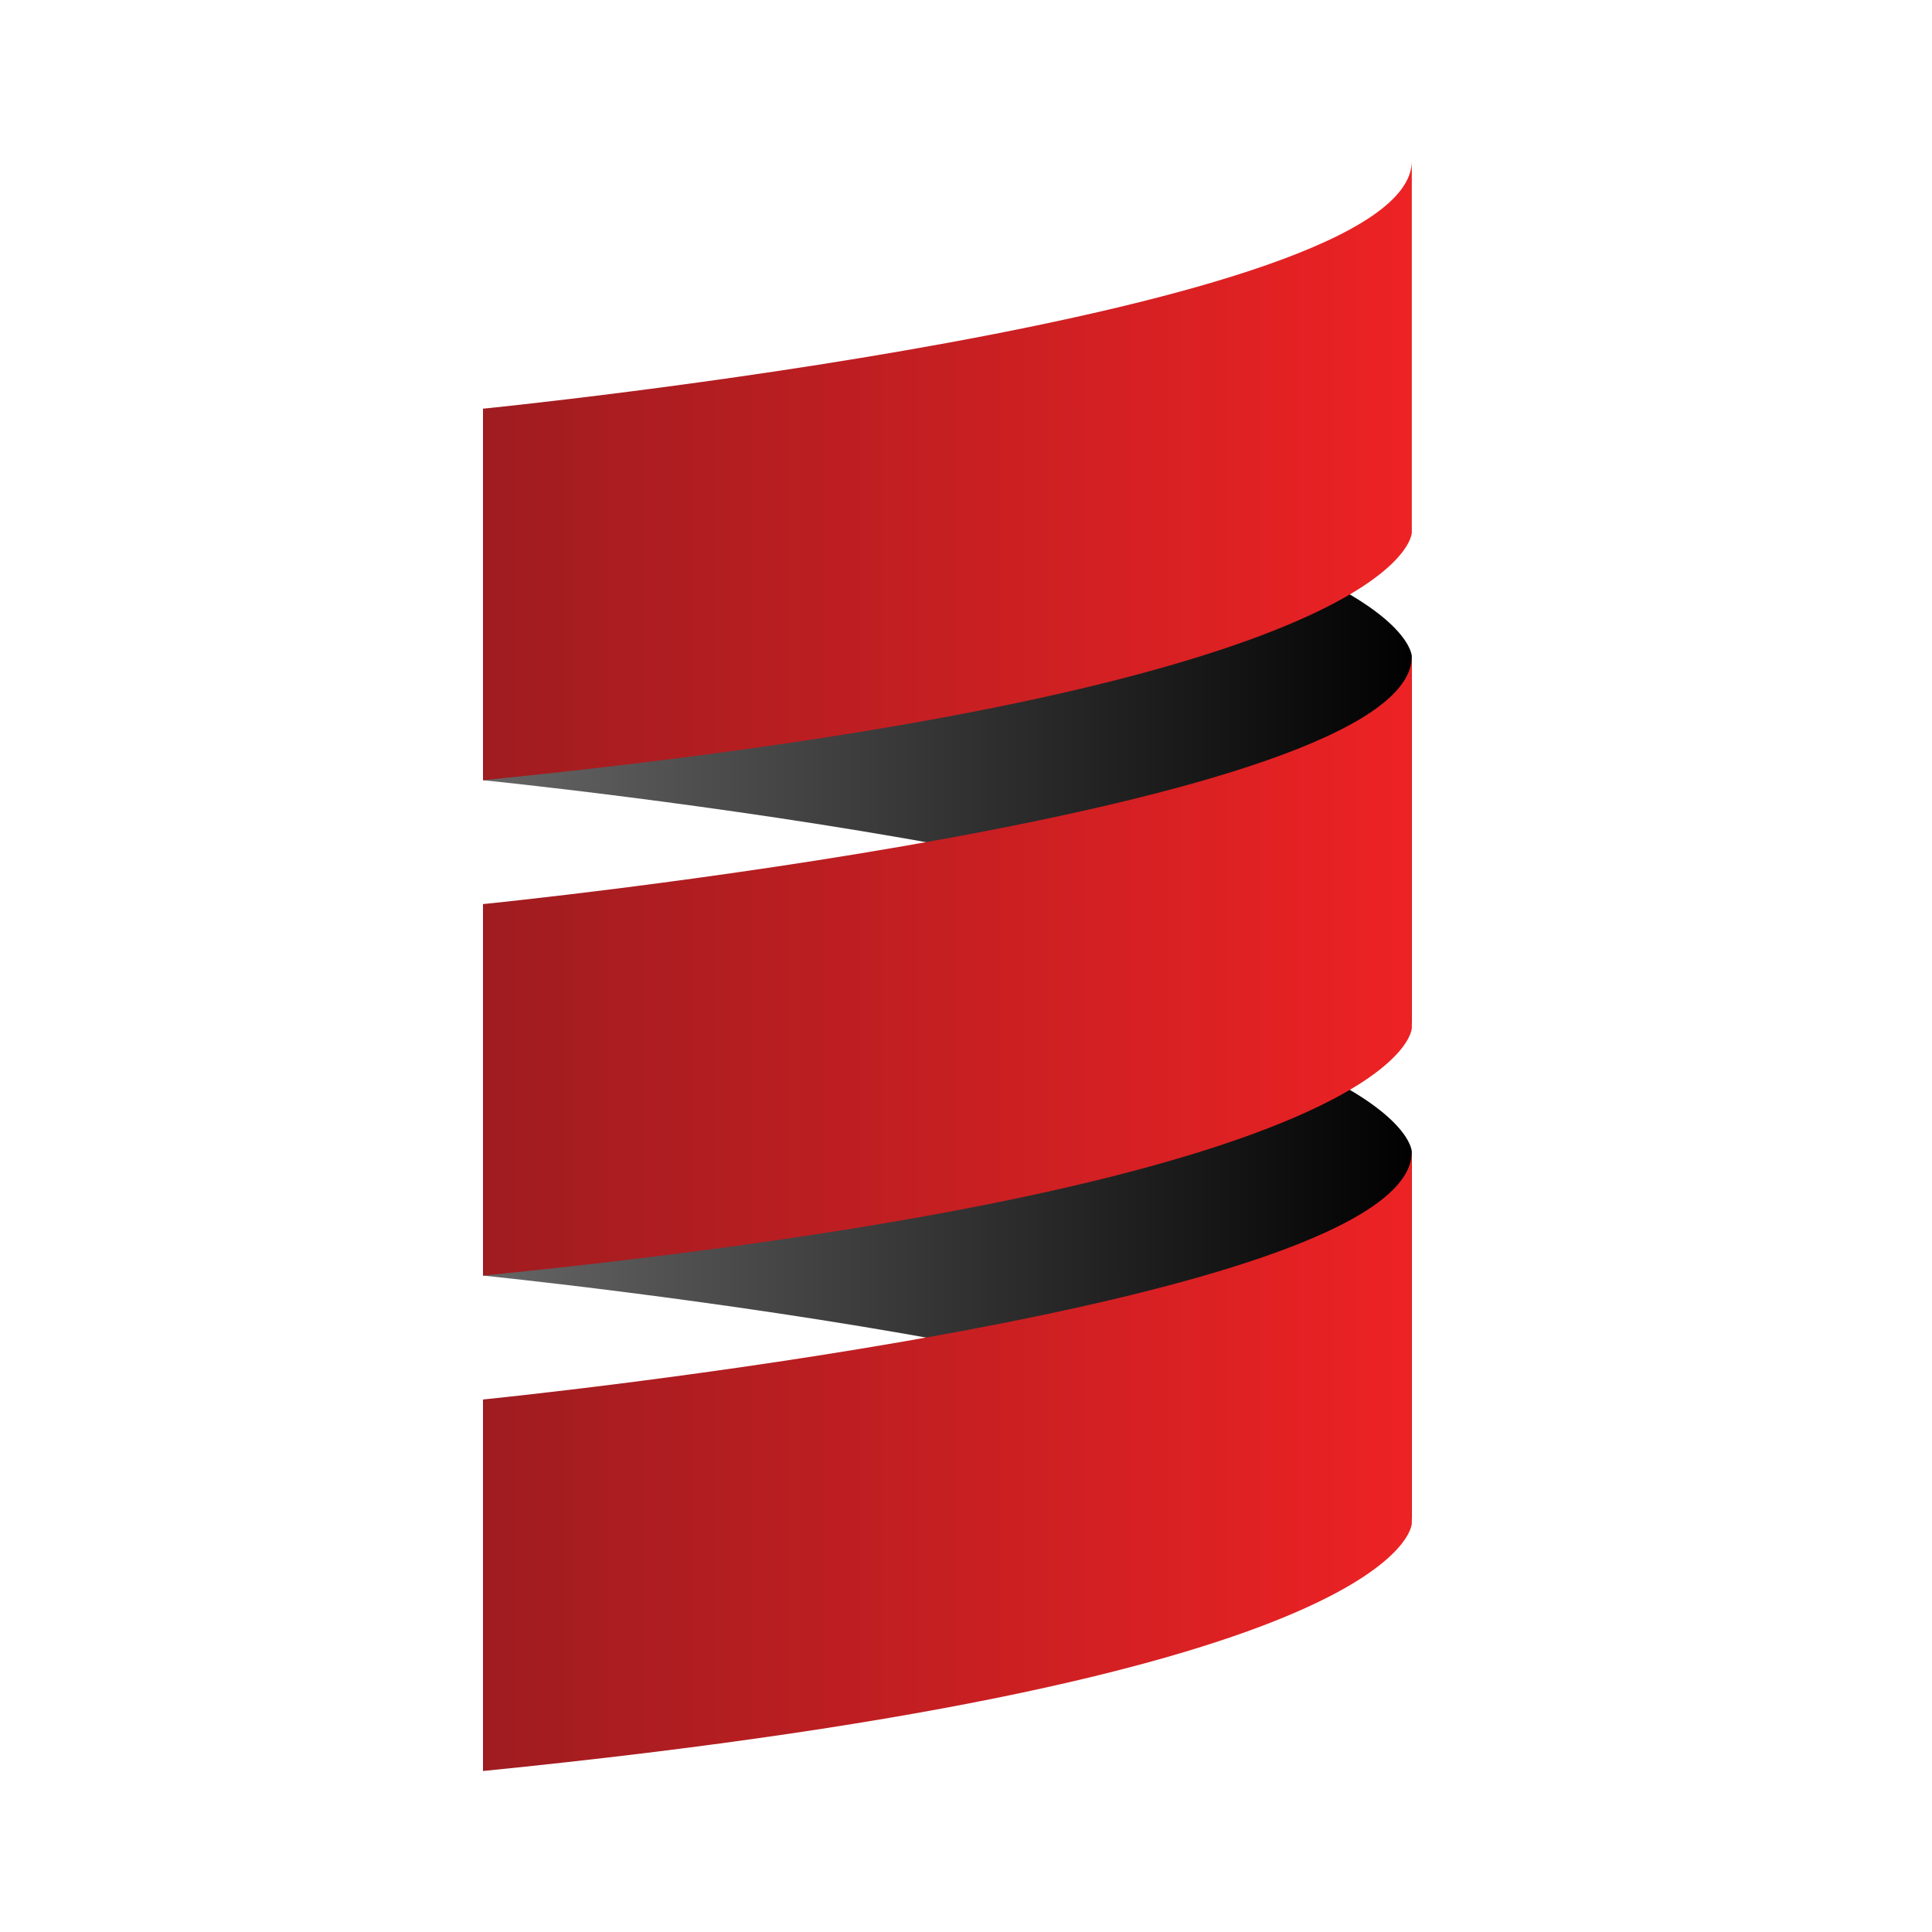
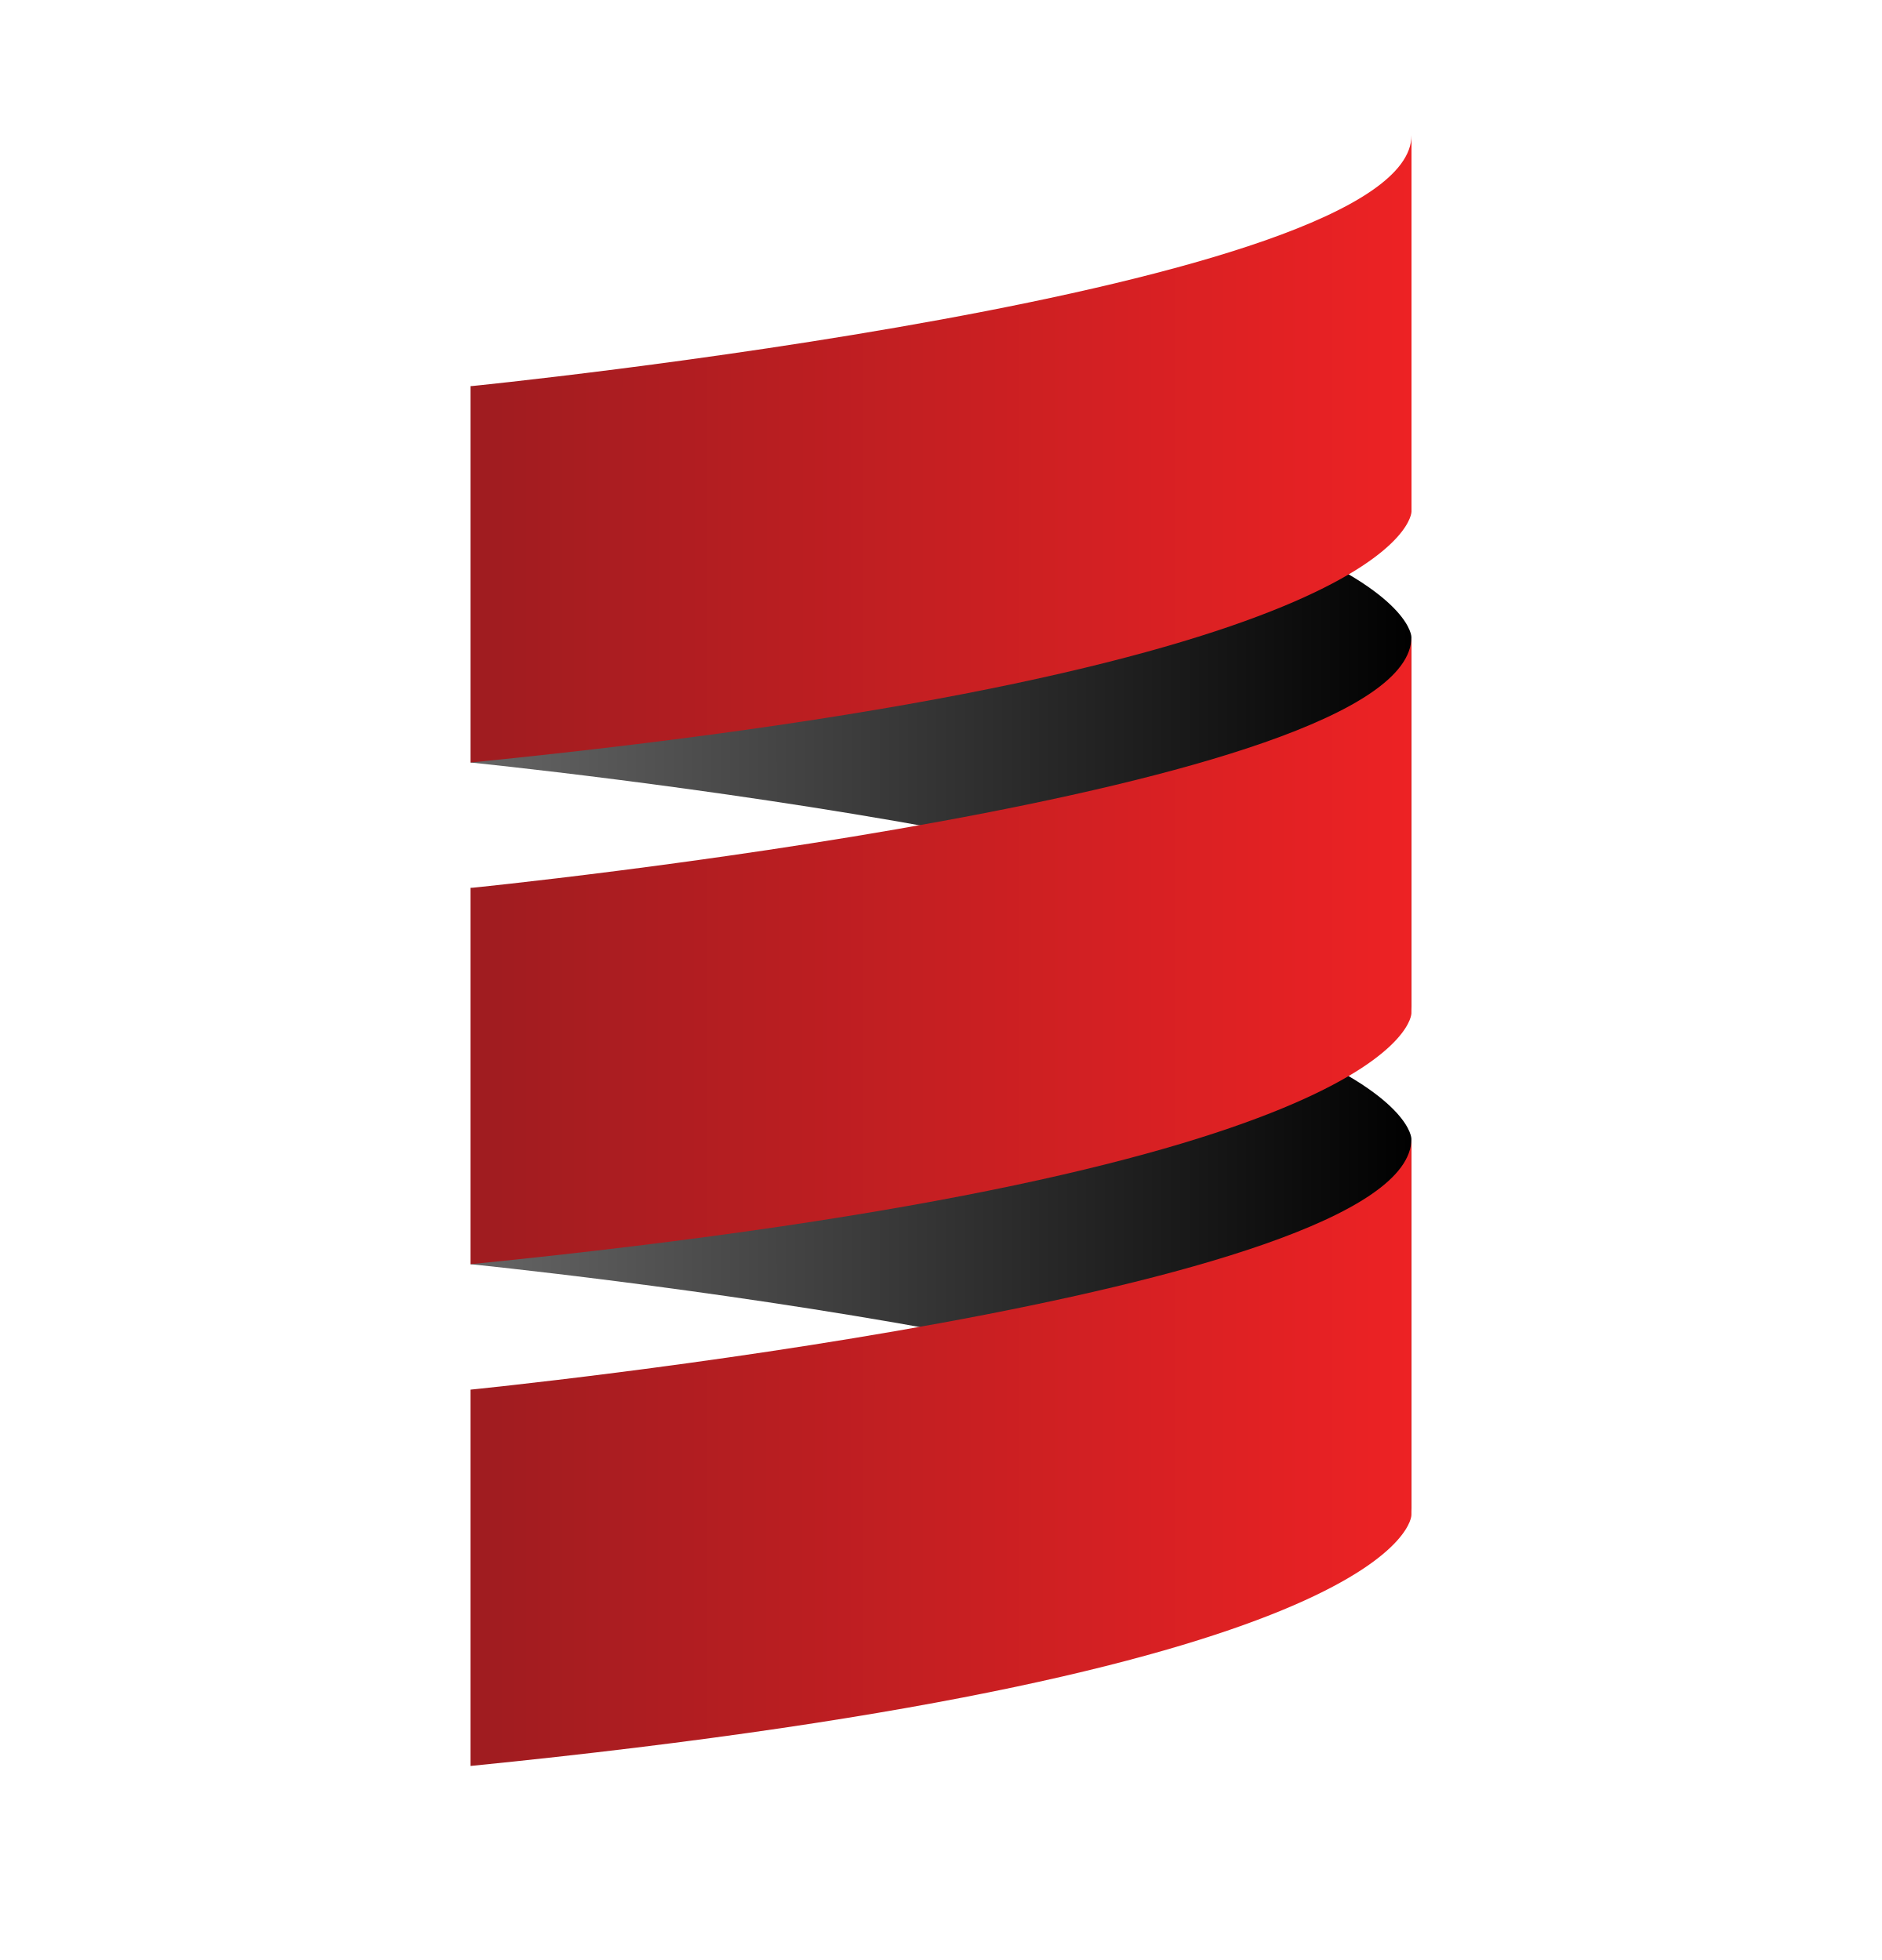
- <svg xmlns="http://www.w3.org/2000/svg" width="24" height="24" viewBox="0 0 24 24" fill="none">
-   <path d="M6 9.692C6 9.692 17.538 10.846 17.538 12.769V8.154C17.538 8.154 17.538 6.231 6 5.077V9.692Z" fill="url(#scala_paint0_linear)" />
-   <path d="M6 15.846C6 15.846 17.538 17 17.538 18.923V14.308C17.538 14.308 17.538 12.385 6 11.231V15.846Z" fill="url(#scala_paint1_linear)" />
-   <path d="M17.538 2V6.615C17.538 6.615 17.538 8.538 6 9.692V5.077C6 5.077 17.538 3.923 17.538 2Z" fill="url(#scala_paint2_linear)" />
-   <path d="M6 11.231C6 11.231 17.538 10.077 17.538 8.154V12.769C17.538 12.769 17.538 14.692 6 15.846V11.231Z" fill="url(#scala_paint3_linear)" />
-   <path d="M6 22V17.385C6 17.385 17.538 16.231 17.538 14.308V18.923C17.538 18.923 17.538 20.846 6 22" fill="url(#scala_paint4_linear)" />
+ <svg xmlns="http://www.w3.org/2000/svg" width="24" height="25" viewBox="0 0 24 25" fill="none">
+   <path d="M6 9.726C6 9.726 17.999 10.926 17.999 12.926V8.126C17.999 8.126 17.999 6.126 6 4.927V9.726Z" fill="url(#paint0_linear_1960:5378)" />
+   <path d="M6 16.125C6 16.125 17.999 17.325 17.999 19.325V14.526C17.999 14.526 17.999 12.526 6 11.326V16.125Z" fill="url(#paint1_linear_1960:5378)" />
+   <path d="M18 1.726V6.526C18 6.526 18 8.526 6.001 9.726V4.926C6.001 4.926 18 3.726 18 1.726Z" fill="url(#paint2_linear_1960:5378)" />
+   <path d="M6 11.326C6 11.326 17.999 10.126 17.999 8.126V12.925C17.999 12.925 17.999 14.925 6 16.125V11.326Z" fill="url(#paint3_linear_1960:5378)" />
+   <path d="M6 22.525V17.725C6 17.725 17.999 16.525 17.999 14.526V19.325C17.999 19.325 17.999 21.325 6 22.525" fill="url(#paint4_linear_1960:5378)" />
  <defs>
-     <linearGradient id="scala_paint0_linear" x1="6.02" y1="8.896" x2="17.517" y2="8.896" gradientUnits="userSpaceOnUse">
+     <linearGradient id="paint0_linear_1960:5378" x1="6.02" y1="8.898" x2="17.977" y2="8.898" gradientUnits="userSpaceOnUse">
      <stop stop-color="#656565" />
      <stop offset="1" stop-color="#010101" />
    </linearGradient>
-     <linearGradient id="scala_paint1_linear" x1="6.02" y1="15.063" x2="17.517" y2="15.063" gradientUnits="userSpaceOnUse">
+     <linearGradient id="paint1_linear_1960:5378" x1="6.02" y1="15.311" x2="17.977" y2="15.311" gradientUnits="userSpaceOnUse">
      <stop stop-color="#656565" />
      <stop offset="1" stop-color="#010101" />
    </linearGradient>
-     <linearGradient id="scala_paint2_linear" x1="6.02" y1="5.85" x2="17.517" y2="5.85" gradientUnits="userSpaceOnUse">
+     <linearGradient id="paint2_linear_1960:5378" x1="6.021" y1="5.73" x2="17.978" y2="5.73" gradientUnits="userSpaceOnUse">
      <stop stop-color="#9F1C20" />
      <stop offset="1" stop-color="#ED2224" />
    </linearGradient>
-     <linearGradient id="scala_paint3_linear" x1="6.02" y1="12.02" x2="17.517" y2="12.02" gradientUnits="userSpaceOnUse">
+     <linearGradient id="paint3_linear_1960:5378" x1="6.02" y1="12.146" x2="17.977" y2="12.146" gradientUnits="userSpaceOnUse">
      <stop stop-color="#9F1C20" />
      <stop offset="1" stop-color="#ED2224" />
    </linearGradient>
-     <linearGradient id="scala_paint4_linear" x1="6.02" y1="18.188" x2="17.517" y2="18.188" gradientUnits="userSpaceOnUse">
+     <linearGradient id="paint4_linear_1960:5378" x1="6.02" y1="18.56" x2="17.977" y2="18.56" gradientUnits="userSpaceOnUse">
      <stop stop-color="#9F1C20" />
      <stop offset="1" stop-color="#ED2224" />
    </linearGradient>
  </defs>
</svg>
